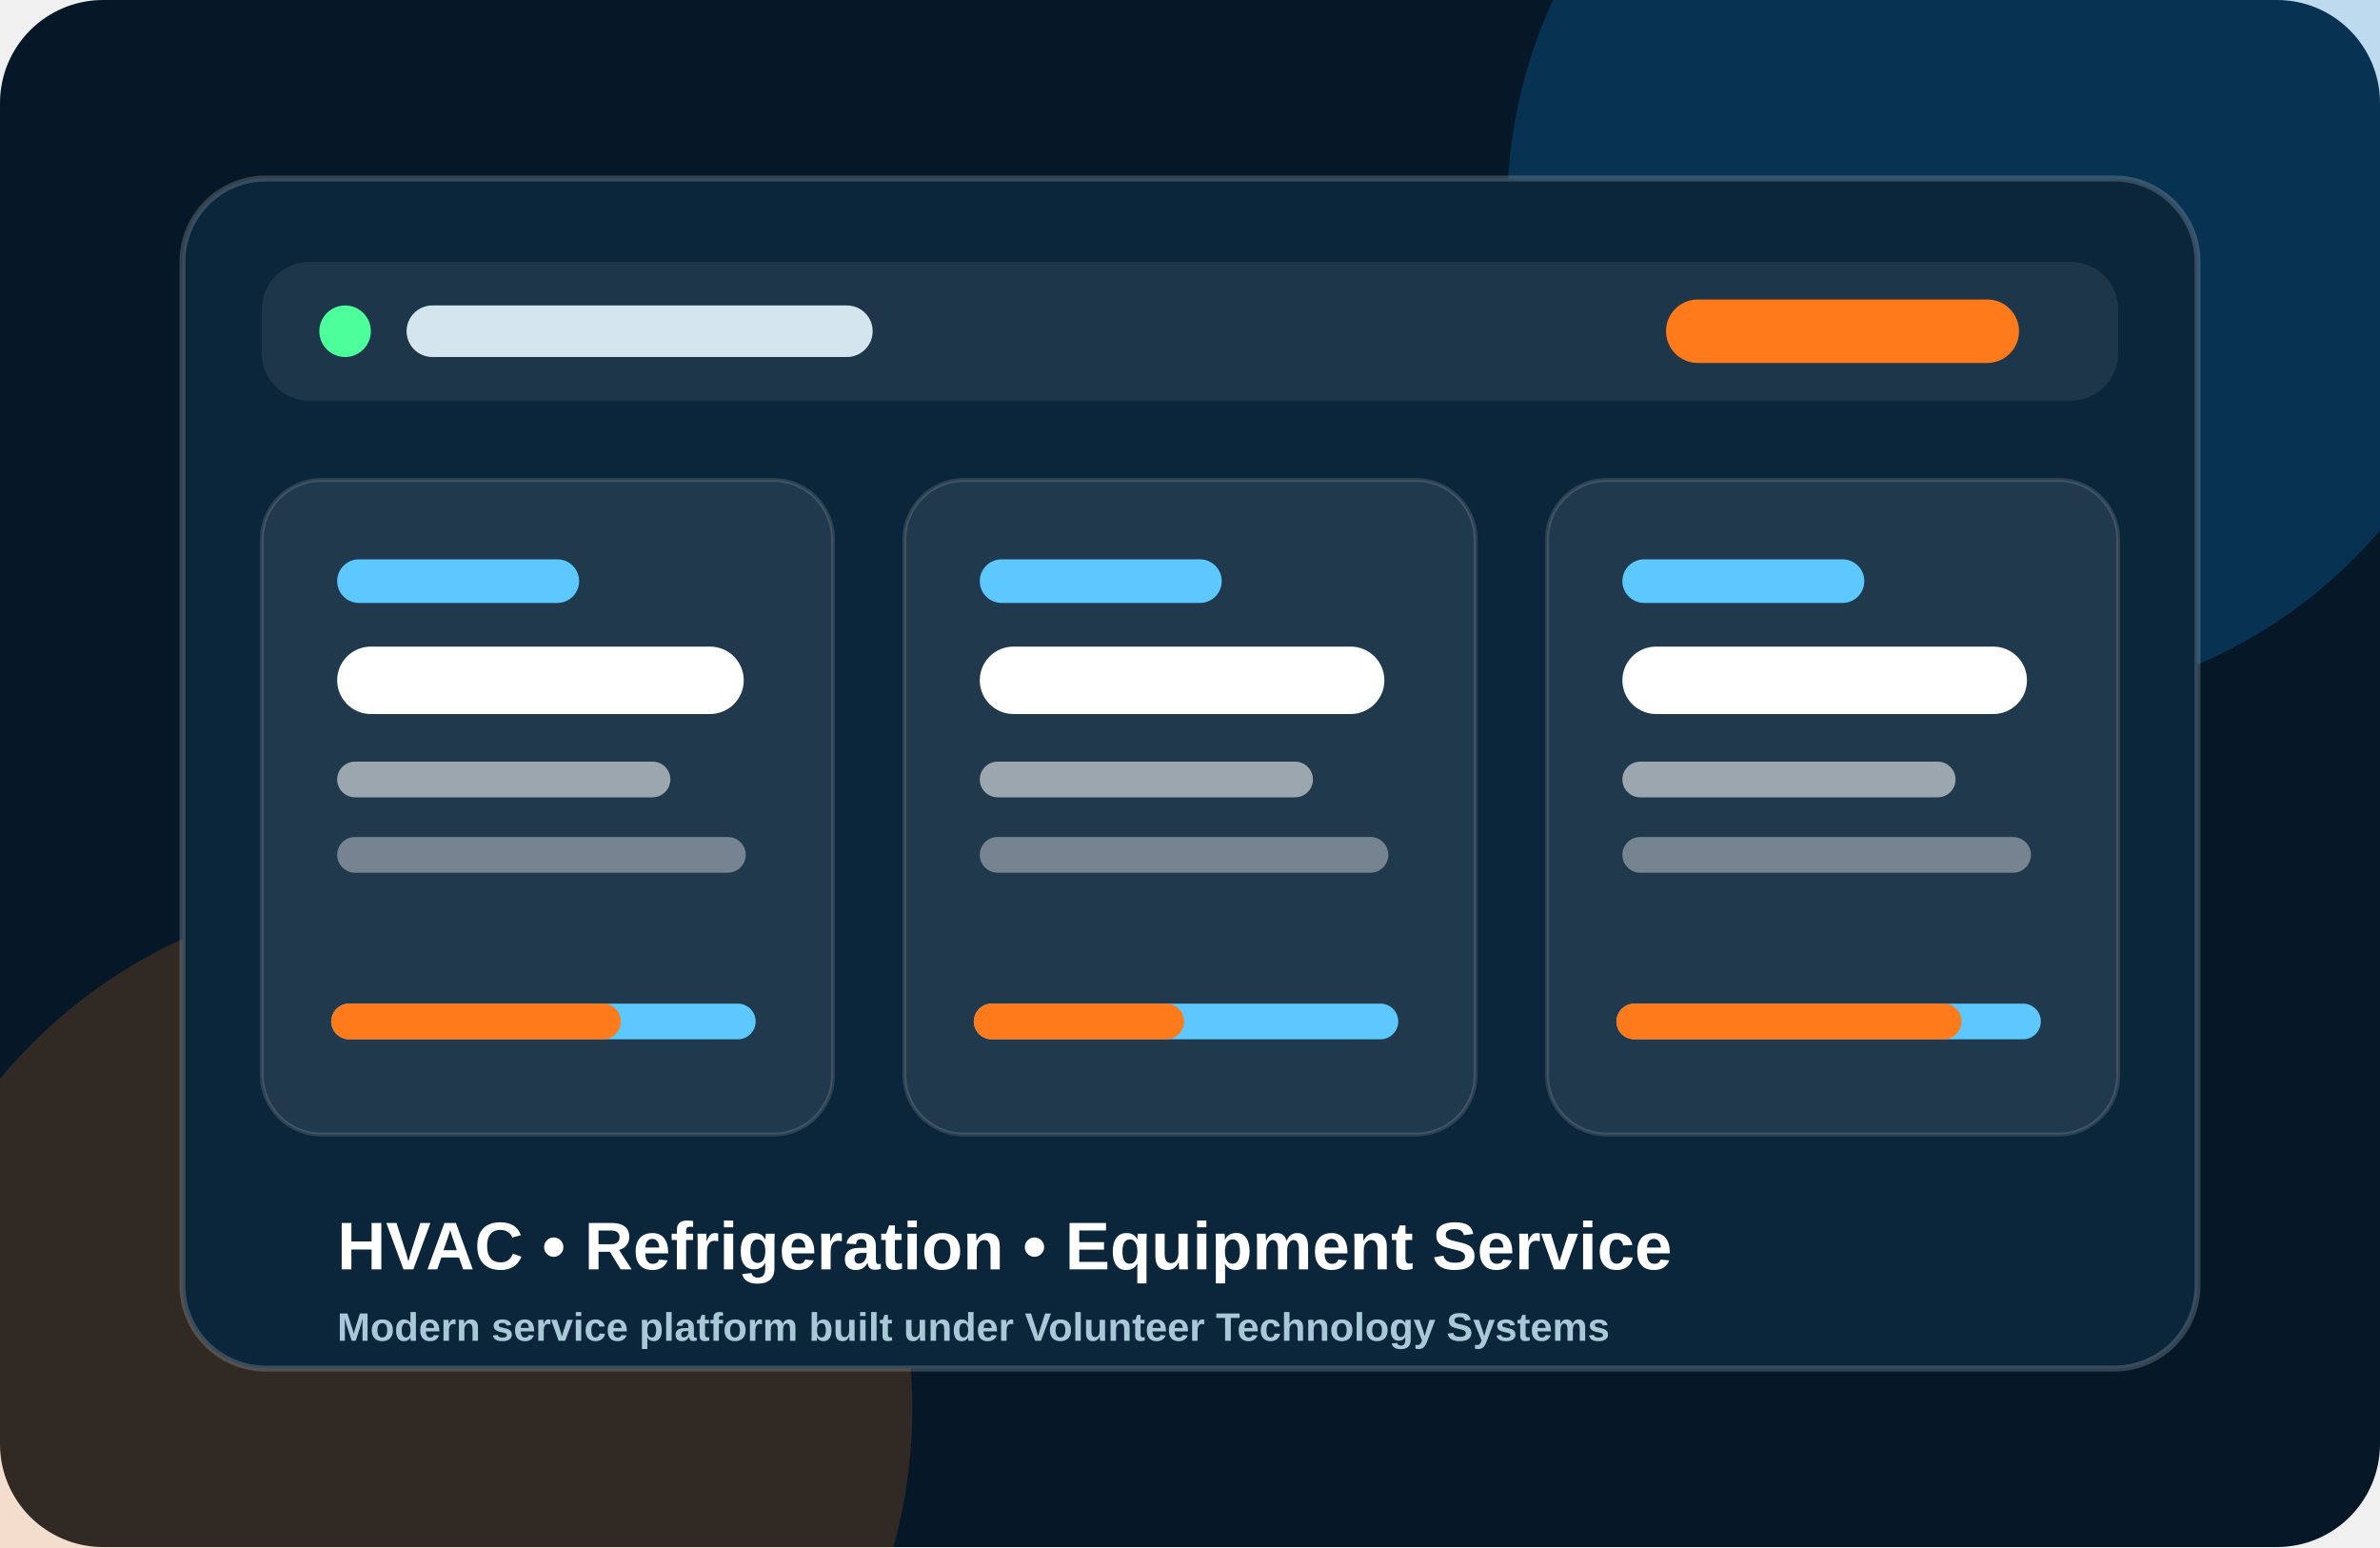
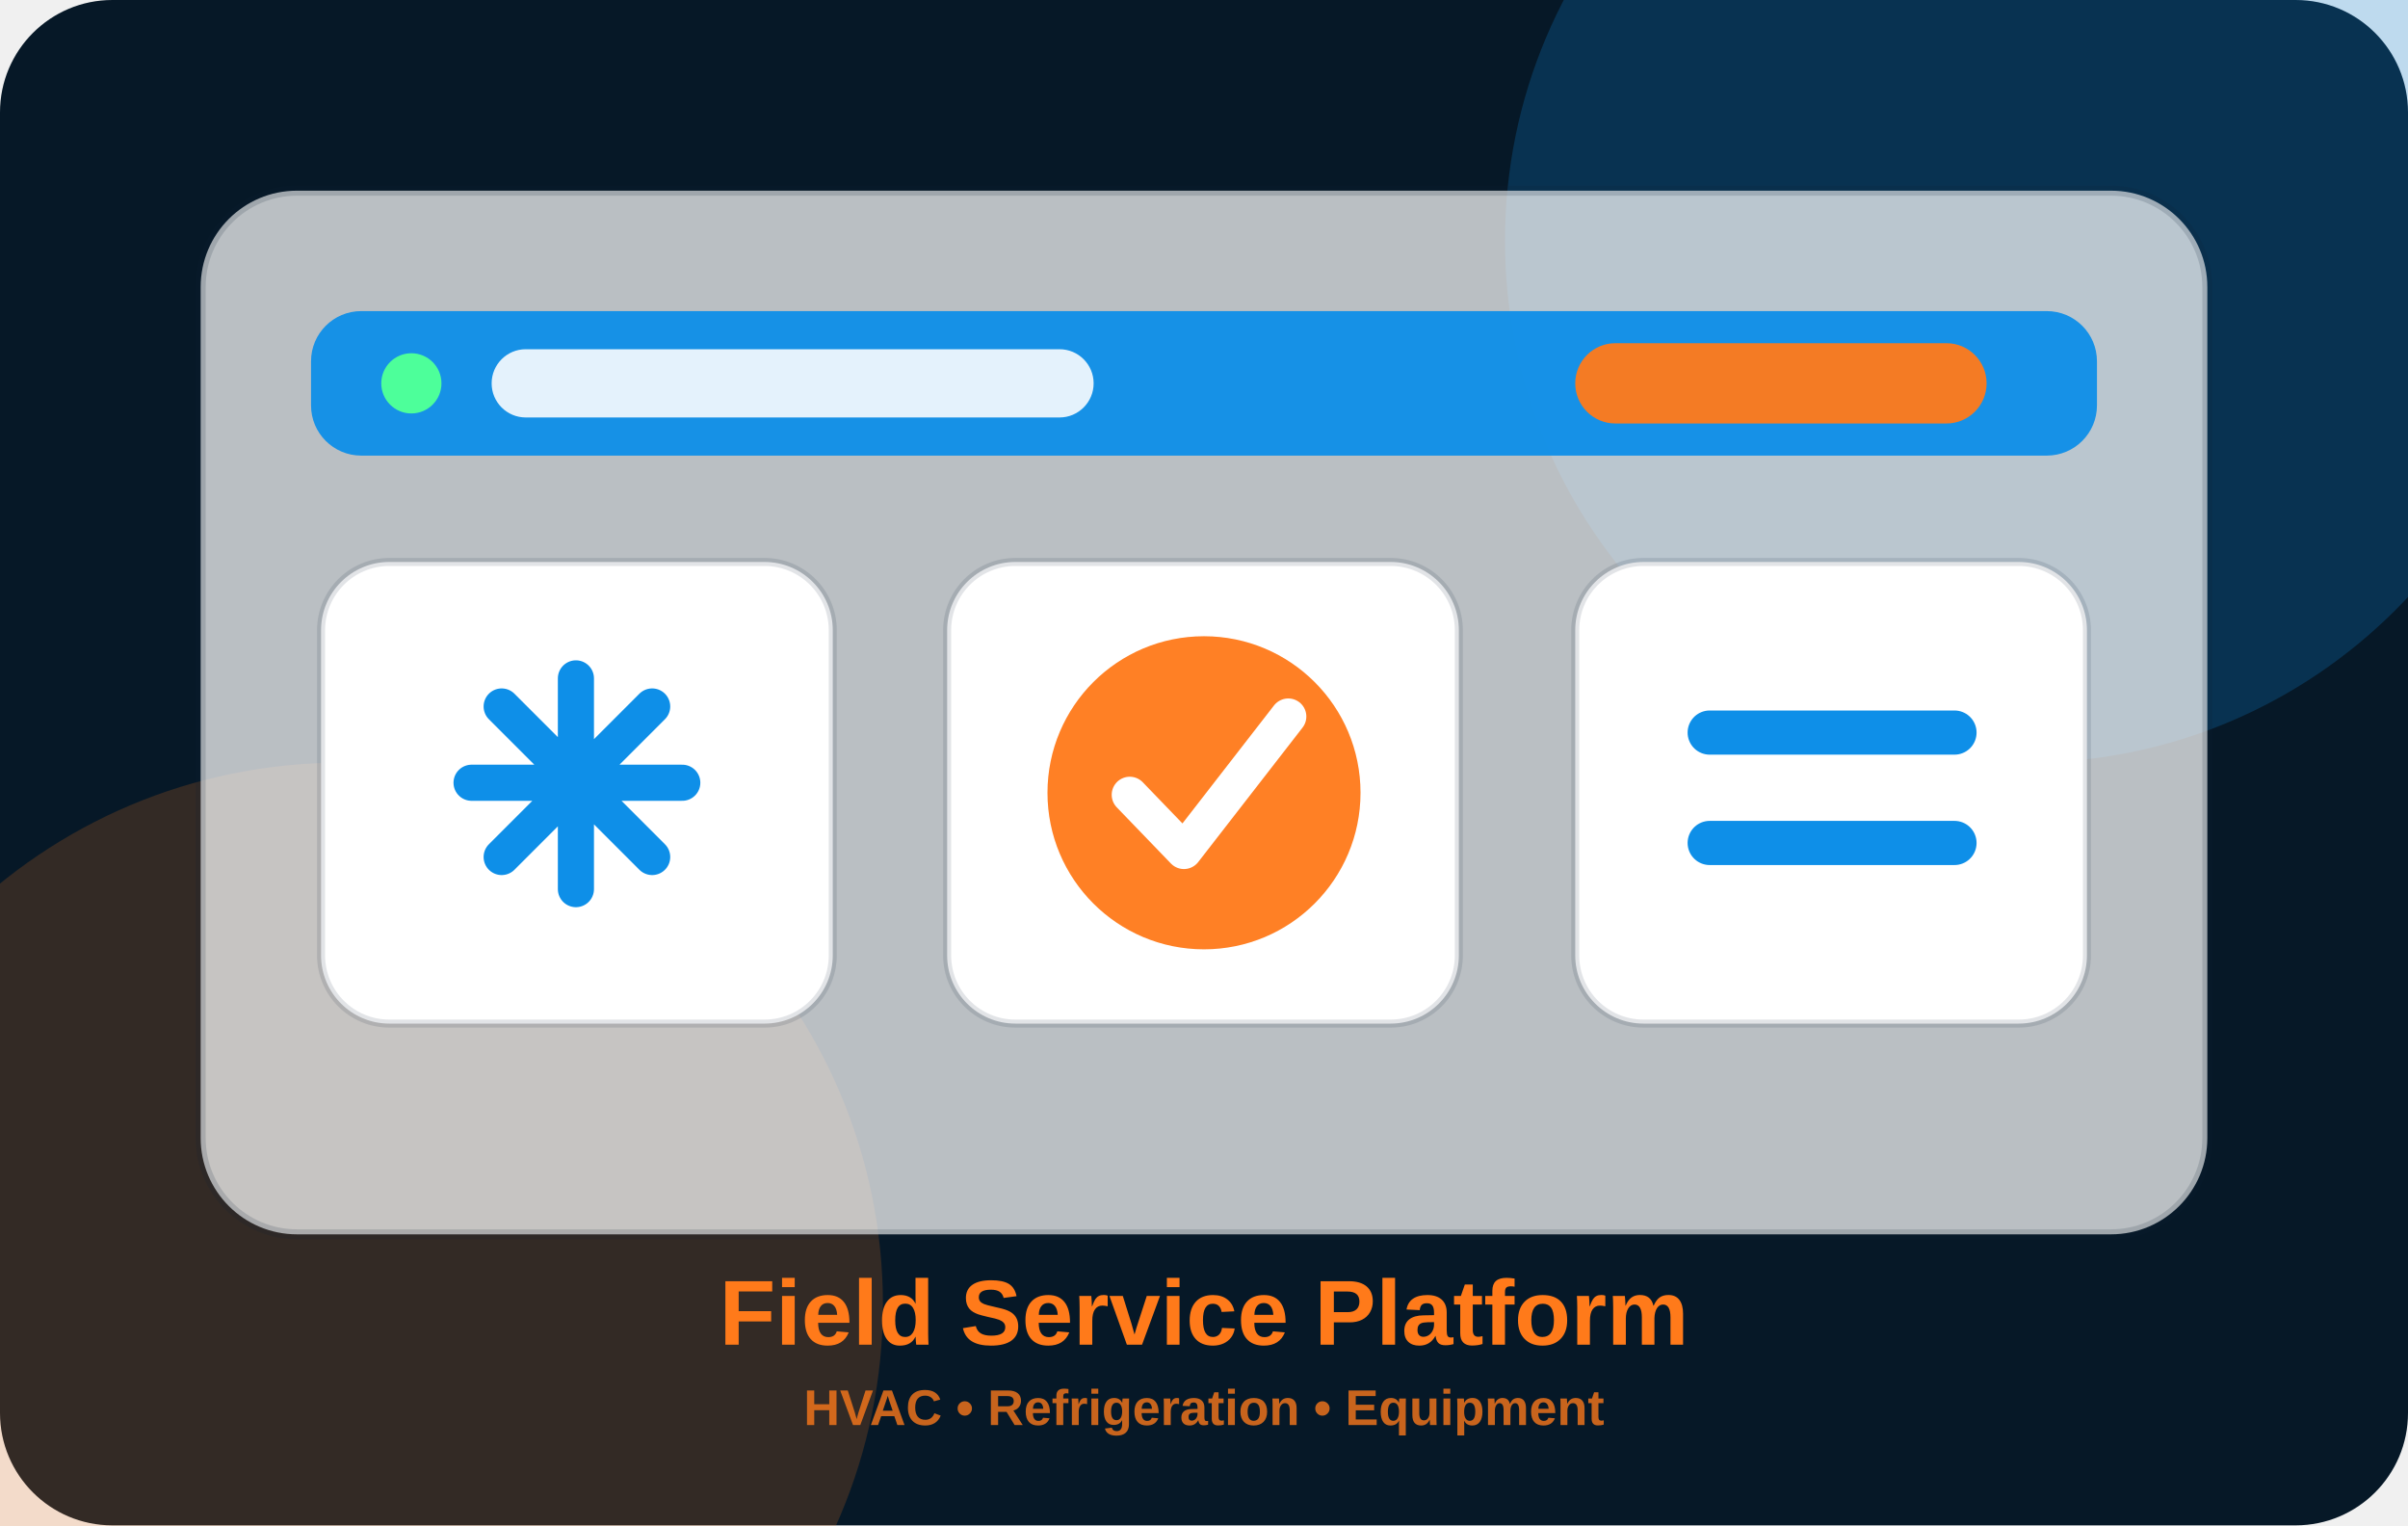
- <svg xmlns="http://www.w3.org/2000/svg" width="1200" height="780" viewBox="0 0 1200 780" fill="none">
-   <rect width="1200" height="780" rx="52" fill="#061827" />
-   <circle cx="1010" cy="105" r="250" fill="#0E8FE8" opacity=".22" />
-   <circle cx="200" cy="710" r="260" fill="#FF7A1A" opacity=".17" />
-   <rect x="92" y="90" width="1016" height="600" rx="42" fill="#0B253A" stroke="rgba(255,255,255,.18)" stroke-width="3" />
-   <rect x="132" y="132" width="936" height="70" rx="24" fill="rgba(255,255,255,.08)" />
-   <circle cx="174" cy="167" r="13" fill="#4DFF9A" />
-   <rect x="205" y="154" width="235" height="26" rx="13" fill="#E9F8FF" opacity=".9" />
-   <rect x="840" y="151" width="178" height="32" rx="16" fill="#FF7A1A" />
-   <rect x="132" y="242" width="288" height="330" rx="30" fill="rgba(255,255,255,.09)" stroke="rgba(255,255,255,.13)" stroke-width="2" />
-   <rect x="456" y="242" width="288" height="330" rx="30" fill="rgba(255,255,255,.09)" stroke="rgba(255,255,255,.13)" stroke-width="2" />
-   <rect x="780" y="242" width="288" height="330" rx="30" fill="rgba(255,255,255,.09)" stroke="rgba(255,255,255,.13)" stroke-width="2" />
-   <rect x="170" y="282" width="122" height="22" rx="11" fill="#5CC8FF" />
-   <rect x="170" y="326" width="205" height="34" rx="17" fill="#FFFFFF" />
-   <rect x="170" y="384" width="168" height="18" rx="9" fill="#FFFFFF" opacity=".55" />
-   <rect x="170" y="422" width="206" height="18" rx="9" fill="#FFFFFF" opacity=".38" />
-   <path d="M176 515h196" stroke="#5CC8FF" stroke-width="18" stroke-linecap="round" />
-   <path d="M176 515h128" stroke="#FF7A1A" stroke-width="18" stroke-linecap="round" />
-   <rect x="494" y="282" width="122" height="22" rx="11" fill="#5CC8FF" />
-   <rect x="494" y="326" width="204" height="34" rx="17" fill="#FFFFFF" />
-   <rect x="494" y="384" width="168" height="18" rx="9" fill="#FFFFFF" opacity=".55" />
-   <rect x="494" y="422" width="206" height="18" rx="9" fill="#FFFFFF" opacity=".38" />
-   <path d="M500 515h196" stroke="#5CC8FF" stroke-width="18" stroke-linecap="round" />
-   <path d="M500 515h88" stroke="#FF7A1A" stroke-width="18" stroke-linecap="round" />
-   <rect x="818" y="282" width="122" height="22" rx="11" fill="#5CC8FF" />
-   <rect x="818" y="326" width="204" height="34" rx="17" fill="#FFFFFF" />
-   <rect x="818" y="384" width="168" height="18" rx="9" fill="#FFFFFF" opacity=".55" />
-   <rect x="818" y="422" width="206" height="18" rx="9" fill="#FFFFFF" opacity=".38" />
-   <path d="M824 515h196" stroke="#5CC8FF" stroke-width="18" stroke-linecap="round" />
-   <path d="M824 515h156" stroke="#FF7A1A" stroke-width="18" stroke-linecap="round" />
-   <text x="170" y="640" fill="#FFFFFF" font-family="Arial, sans-serif" font-size="34" font-weight="800">HVAC • Refrigeration • Equipment Service</text>
-   <text x="170" y="676" fill="#A9C7D9" font-family="Arial, sans-serif" font-size="20" font-weight="600">Modern service platform built under Volunteer Technology Systems</text>
+ <svg xmlns="http://www.w3.org/2000/svg" width="1200" height="760" viewBox="0 0 1200 760" fill="none">
+   <rect width="1200" height="760" rx="56" fill="#061827" />
+   <circle cx="1010" cy="120" r="260" fill="#0e8fe8" opacity=".22" />
+   <circle cx="170" cy="650" r="270" fill="#ff7a1a" opacity=".18" />
+   <rect x="100" y="95" width="1000" height="520" rx="48" fill="rgba(255,255,255,.72)" stroke="rgba(16,32,51,.16)" stroke-width="5" />
+   <rect x="155" y="155" width="890" height="72" rx="25" fill="#0e8fe8" opacity=".95" />
+   <circle cx="205" cy="191" r="15" fill="#4dff9a" />
+   <rect x="245" y="174" width="300" height="34" rx="17" fill="#ffffff" opacity=".88" />
+   <rect x="785" y="171" width="205" height="40" rx="20" fill="#ff7a1a" opacity=".95" />
+   <rect x="160" y="280" width="255" height="230" rx="34" fill="#ffffff" stroke="rgba(16,32,51,.12)" stroke-width="4" />
+   <rect x="472" y="280" width="255" height="230" rx="34" fill="#ffffff" stroke="rgba(16,32,51,.12)" stroke-width="4" />
+   <rect x="785" y="280" width="255" height="230" rx="34" fill="#ffffff" stroke="rgba(16,32,51,.12)" stroke-width="4" />
+   <path d="M235 390h105M287 338v105M250 352l75 75M325 352l-75 75" stroke="#0e8fe8" stroke-width="18" stroke-linecap="round" />
+   <circle cx="600" cy="395" r="78" fill="#ff7a1a" opacity=".95" />
+   <path d="M563 396l27 28 52-67" stroke="#ffffff" stroke-width="18" stroke-linecap="round" stroke-linejoin="round" />
+   <path d="M852 365h122M852 420h122" stroke="#0e8fe8" stroke-width="22" stroke-linecap="round" />
+   <text x="600" y="670" text-anchor="middle" fill="#ff7a1a" font-family="Arial, sans-serif" font-size="46" font-weight="900">Field Service Platform</text>
+   <text x="600" y="710" text-anchor="middle" fill="#ff7a1a" opacity=".78" font-family="Arial, sans-serif" font-size="25" font-weight="700">HVAC • Refrigeration • Equipment</text>
</svg>
